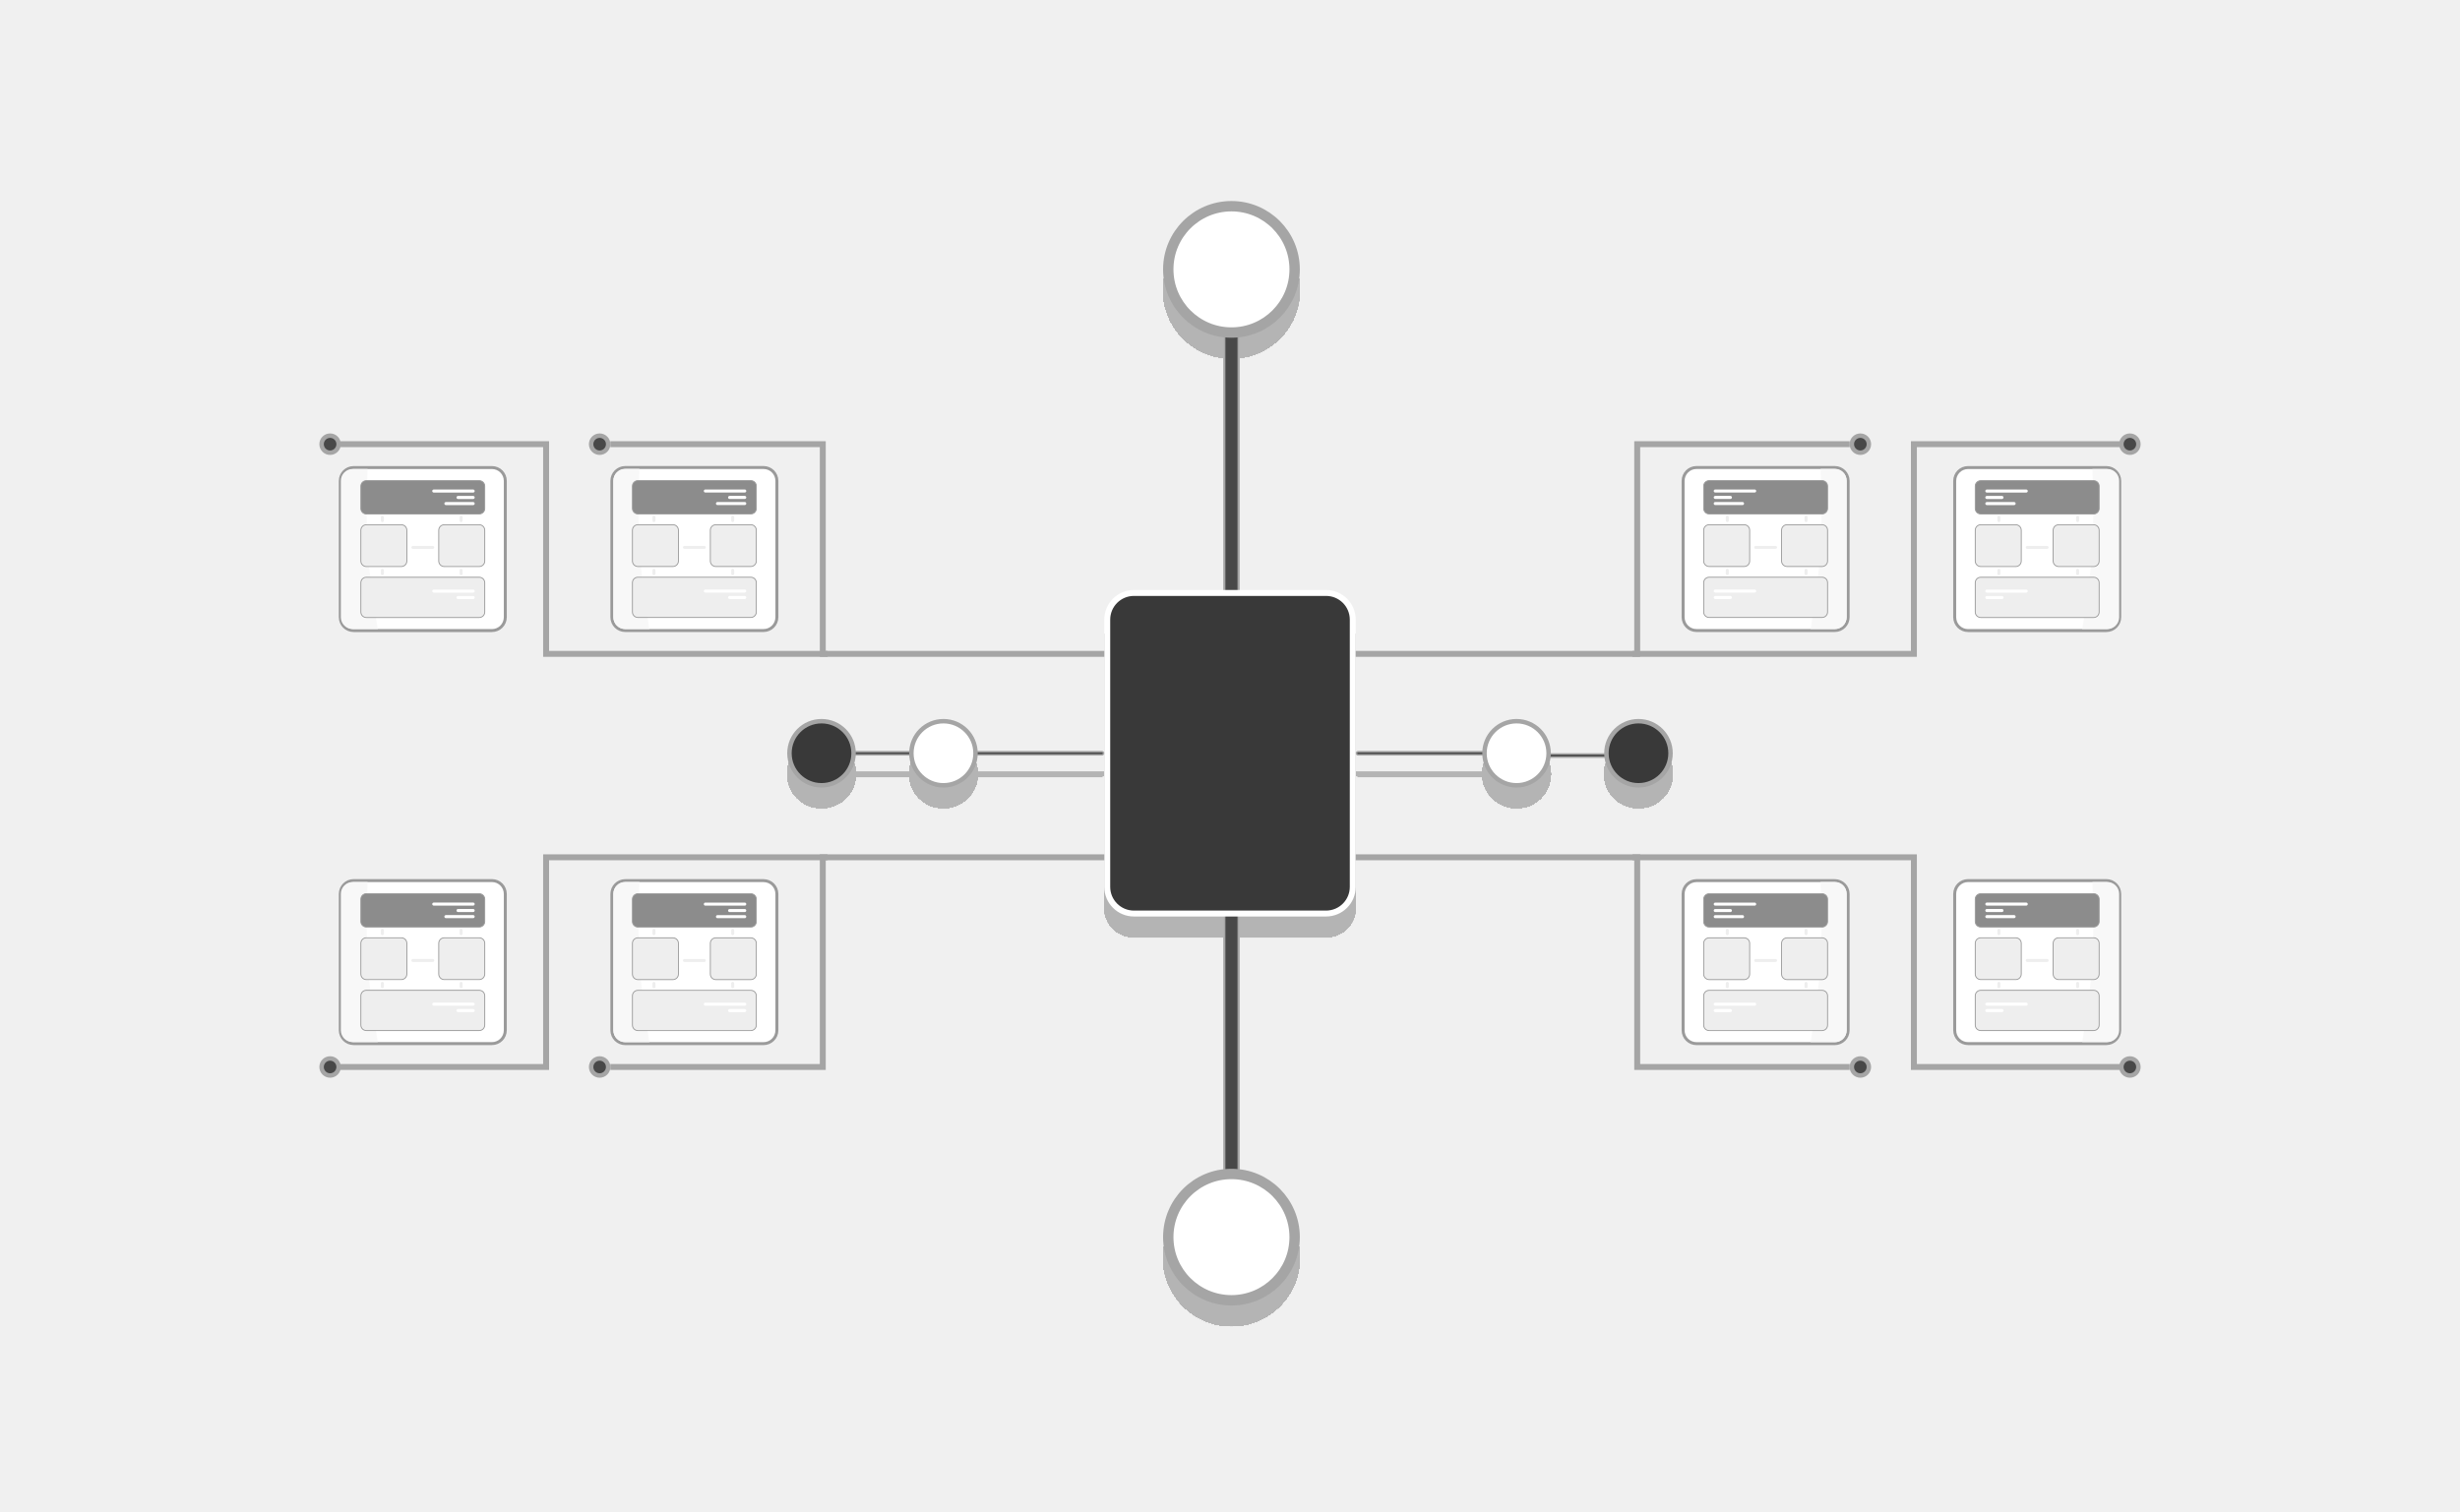
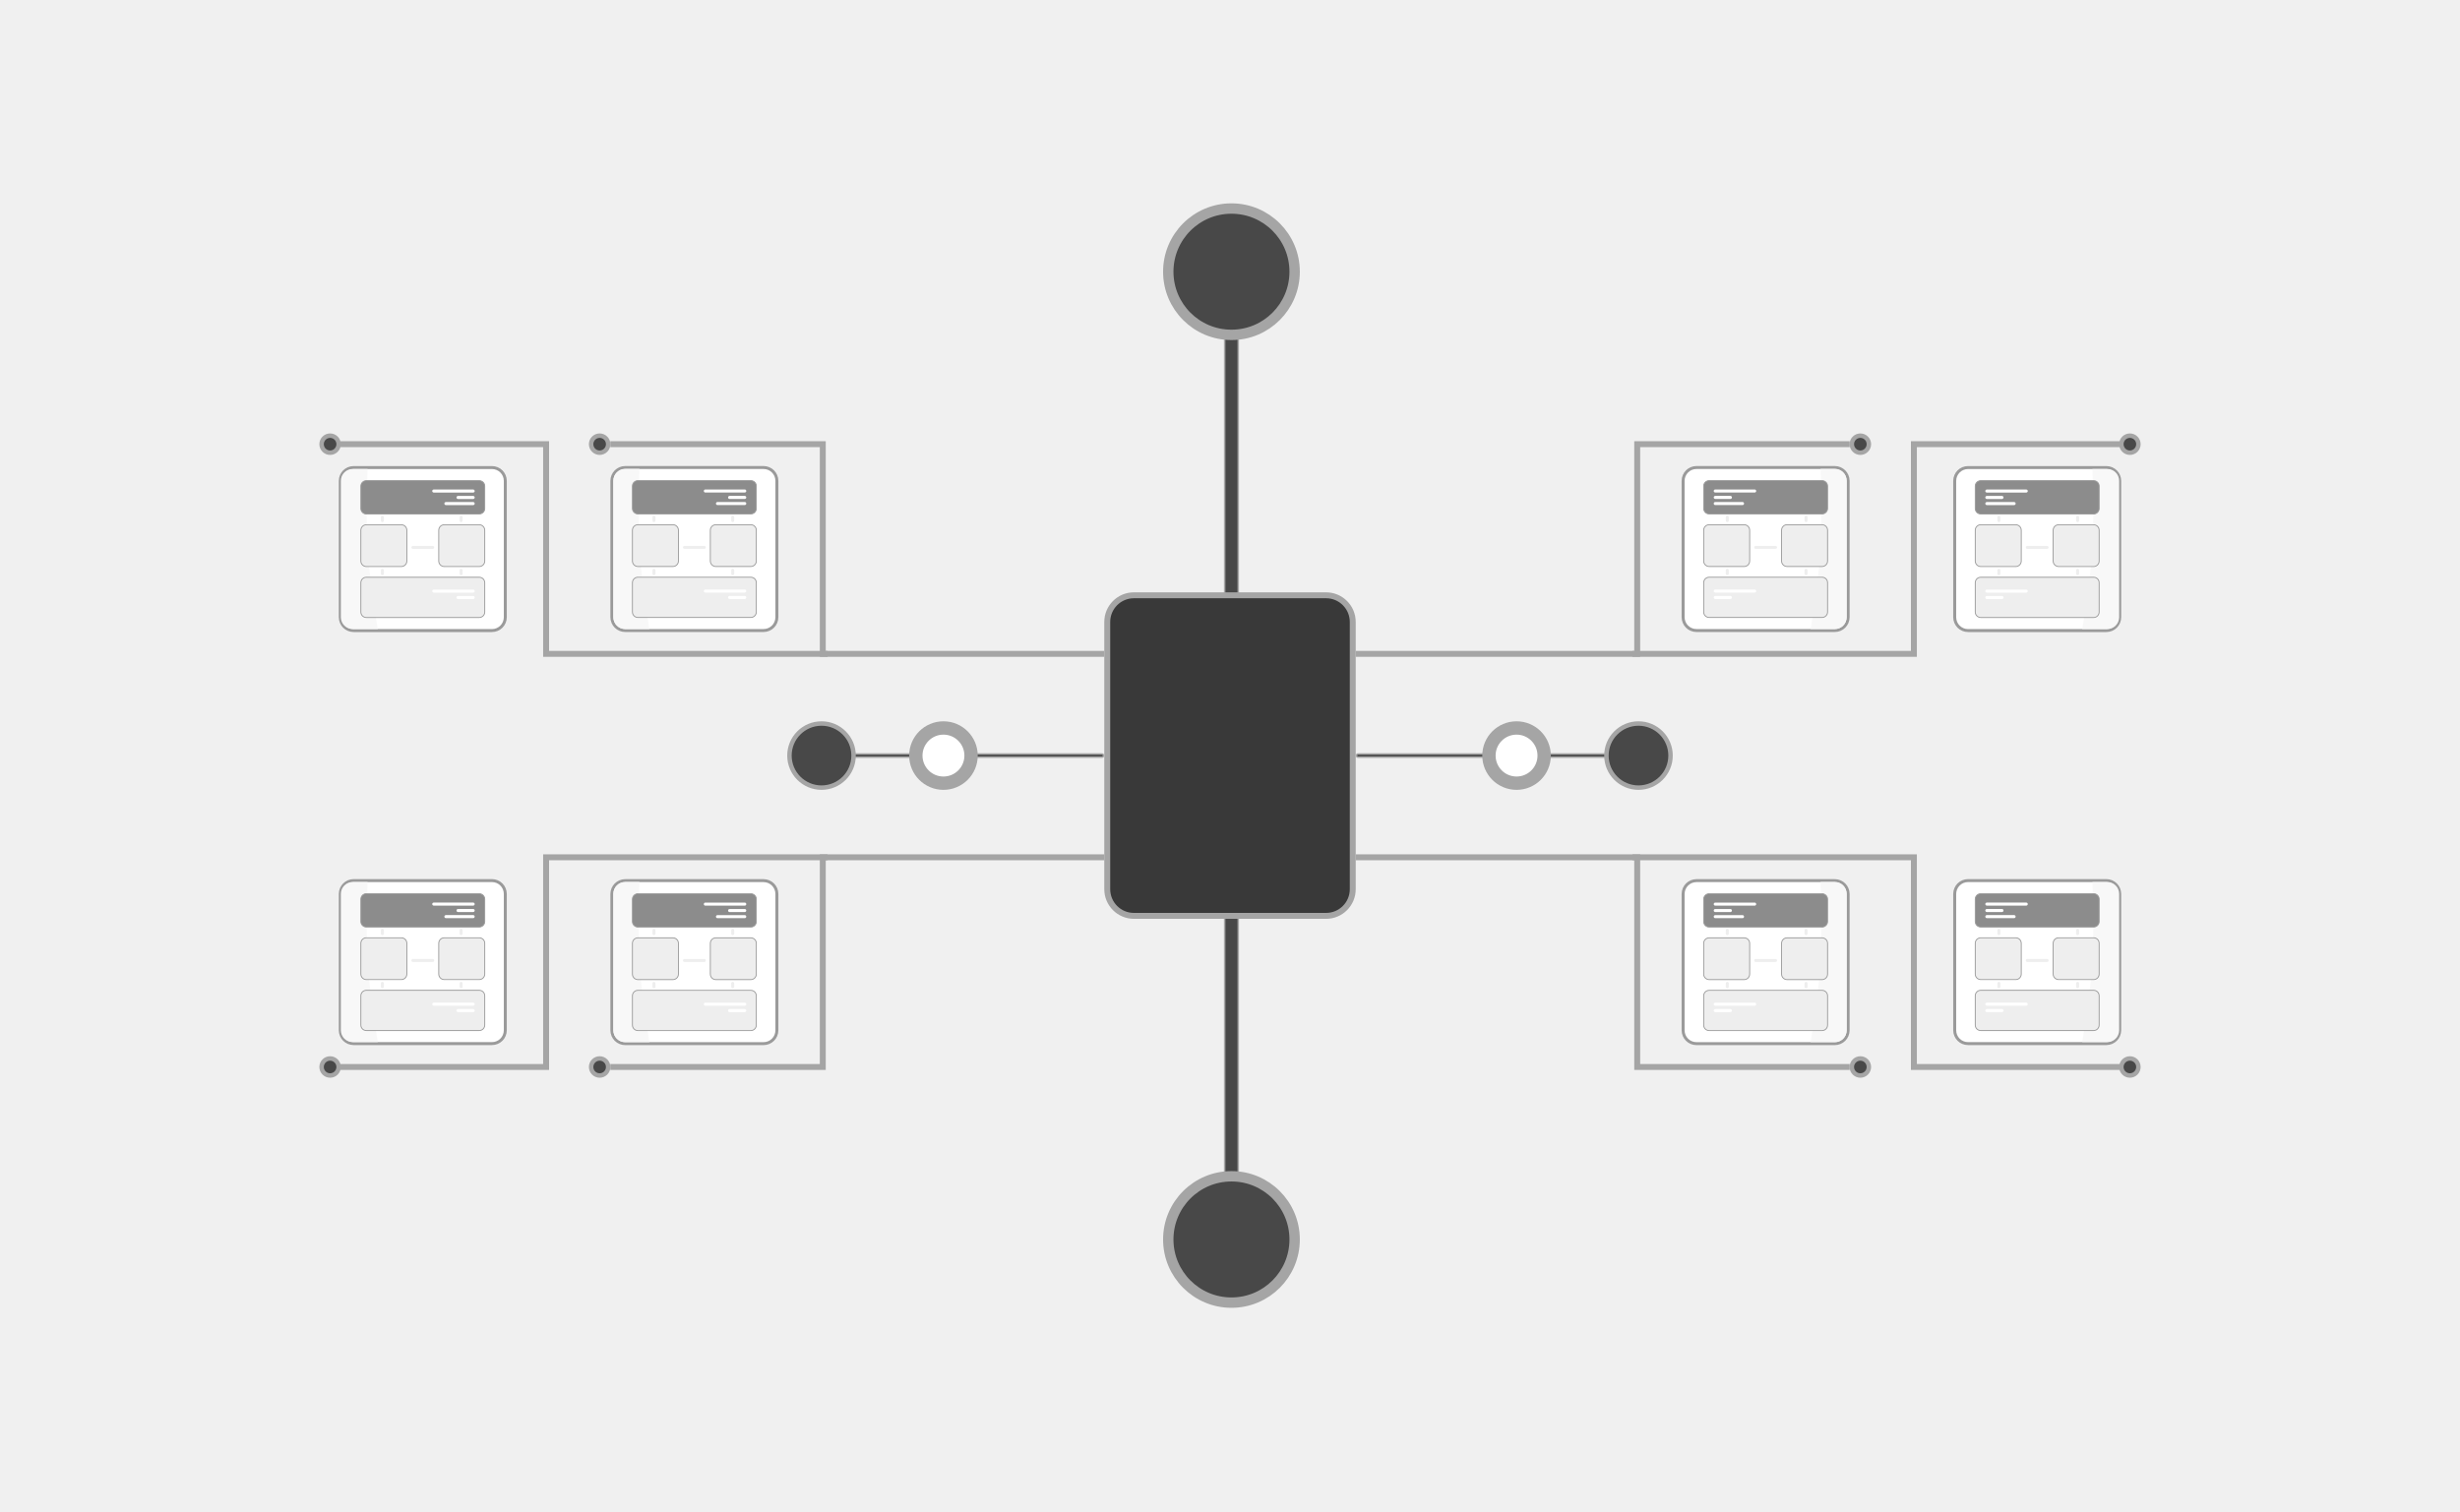
<svg xmlns="http://www.w3.org/2000/svg" width="830" height="510" viewBox="0 0 830 510" fill="none">
+   <path d="M413.2 408.094C413.2 409.061 413.984 409.844 414.95 409.844H416.035C417.001 409.844 417.785 409.061 417.785 408.094V309.094C417.785 308.127 417.001 307.344 416.035 307.344H414.95C413.984 307.344 413.2 308.127 413.2 309.094V408.094Z" fill="#484848" stroke="#A5A5A5" stroke-width="0.5" />
+   <path d="M413.2 101.906C413.2 100.939 413.984 100.156 414.95 100.156H416.035C417.001 100.156 417.785 100.939 417.785 101.906V200.177C417.785 201.143 417.001 201.927 416.035 201.927H414.95C413.984 201.927 413.2 201.143 413.2 200.177V101.906Z" fill="#484848" stroke="#A5A5A5" stroke-width="0.5" />
+   <rect x="373.582" y="200.906" width="82.836" height="108.189" rx="9" fill="#393939" stroke="#A5A5A5" stroke-width="2" />
+   <path d="M323.221 255.537C322.925 255.537 322.684 255.296 322.684 255C322.684 254.703 322.925 254.463 323.221 254.463L371.795 254.463C372.092 254.463 372.332 254.703 372.332 255C372.332 255.296 372.092 255.537 371.795 255.537L323.221 255.537Z" fill="#484848" stroke="#A5A5A5" stroke-width="0.5" />
+   <path d="M506.779 255.537C507.075 255.537 507.316 255.296 507.316 255C507.316 254.703 507.075 254.463 506.779 254.463L458.205 254.463C457.908 254.463 457.668 254.703 457.668 255C457.668 255.296 457.908 255.537 458.205 255.537L506.779 255.537Z" fill="#484848" stroke="#A5A5A5" stroke-width="0.5" />
+   <path d="M268.957 255.537C268.66 255.537 268.42 255.296 268.42 255C268.42 254.703 268.66 254.463 268.957 254.463L317.531 254.463C317.827 254.463 318.068 254.703 318.068 255C318.068 255.296 317.827 255.537 317.531 255.537L268.957 255.537Z" fill="#484848" stroke="#A5A5A5" stroke-width="0.5" />
  <path d="M561.043 255.537C561.34 255.537 561.58 255.296 561.58 255C561.58 254.703 561.34 254.463 561.043 254.463L512.469 254.463C512.173 254.463 511.932 254.703 511.932 255C511.932 255.296 512.173 255.537 512.469 255.537L561.043 255.537Z" fill="#484848" stroke="#A5A5A5" stroke-width="0.5" />
+   <circle cx="415.492" cy="91.696" r="21.318" fill="#484848" stroke="#A5A5A5" stroke-width="3.5" />
+   <circle cx="318.318" cy="255" r="9.318" transform="rotate(-90 318.318 255)" fill="white" stroke="#A5A5A5" stroke-width="4.5" />
+   <circle r="9.318" transform="matrix(4.37114e-08 -1 -1 -4.37114e-08 511.682 255)" fill="white" stroke="#A5A5A5" stroke-width="4.5" />
+   <circle cx="277.179" cy="255" r="10.818" transform="rotate(-90 277.179 255)" fill="#484848" stroke="#A5A5A5" stroke-width="1.5" />
+   <circle r="10.818" transform="matrix(4.37114e-08 -1 -1 -4.37114e-08 552.821 255)" fill="#484848" stroke="#A5A5A5" stroke-width="1.5" />
  <circle cx="202.32" cy="149.906" r="2.876" transform="rotate(-90 202.32 149.906)" fill="#484848" stroke="#A5A5A5" stroke-width="1.5" />
  <circle r="2.876" transform="matrix(4.37114e-08 -1 -1 -4.37114e-08 627.68 149.906)" fill="#484848" stroke="#A5A5A5" stroke-width="1.5" />
  <circle r="2.876" transform="matrix(-4.37114e-08 1 1 4.37114e-08 202.32 360.094)" fill="#484848" stroke="#A5A5A5" stroke-width="1.5" />
  <circle cx="627.68" cy="360.094" r="2.876" transform="rotate(90 627.68 360.094)" fill="#484848" stroke="#A5A5A5" stroke-width="1.5" />
  <circle cx="111.379" cy="149.906" r="2.876" transform="rotate(-90 111.379 149.906)" fill="#484848" stroke="#A5A5A5" stroke-width="1.5" />
  <circle r="2.876" transform="matrix(4.37114e-08 -1 -1 -4.37114e-08 718.621 149.906)" fill="#484848" stroke="#A5A5A5" stroke-width="1.5" />
  <circle r="2.876" transform="matrix(-4.37114e-08 1 1 4.37114e-08 111.379 360.094)" fill="#484848" stroke="#A5A5A5" stroke-width="1.5" />
  <circle cx="718.621" cy="360.094" r="2.876" transform="rotate(90 718.621 360.094)" fill="#484848" stroke="#A5A5A5" stroke-width="1.5" />
-   <g filter="url(#filter0_d)">
-     <path d="M414.95 409.058H416.035C417.001 409.058 417.785 408.274 417.785 407.308V308.307C417.785 307.341 417.001 306.557 416.035 306.557H414.95C413.984 306.557 413.2 307.341 413.2 308.307V407.308C413.2 408.274 413.984 409.058 414.95 409.058Z" fill="#484848" stroke="#A5A5A5" stroke-width="0.5" />
-     <path d="M414.95 99.369H416.035C417.001 99.369 417.785 100.152 417.785 101.119V199.39C417.785 200.357 417.001 201.14 416.035 201.14H414.95C413.984 201.14 413.2 200.357 413.2 199.39V101.119C413.2 100.152 413.984 99.369 414.95 99.369Z" fill="#484848" stroke="#A5A5A5" stroke-width="0.5" />
-     <rect x="373.582" y="200.119" width="82.836" height="108.189" rx="9" fill="#393939" stroke="white" stroke-width="2" />
-     <path d="M323.221 253.676L371.795 253.676C372.092 253.676 372.332 253.917 372.332 254.213C372.332 254.51 372.092 254.75 371.795 254.75L323.221 254.75C322.925 254.75 322.684 254.51 322.684 254.213C322.684 253.917 322.925 253.676 323.221 253.676Z" fill="#484848" stroke="#A5A5A5" stroke-width="0.5" />
-     <path d="M506.779 253.676L458.205 253.676C457.908 253.676 457.668 253.917 457.668 254.213C457.668 254.51 457.908 254.75 458.205 254.75L506.779 254.75C507.075 254.75 507.316 254.51 507.316 254.213C507.316 253.917 507.075 253.676 506.779 253.676Z" fill="#484848" stroke="#A5A5A5" stroke-width="0.5" />
-     <path d="M268.957 253.676L317.531 253.676C317.827 253.676 318.068 253.917 318.068 254.213C318.068 254.51 317.827 254.75 317.531 254.75L268.957 254.75C268.66 254.75 268.42 254.51 268.42 254.213C268.42 253.917 268.66 253.676 268.957 253.676Z" fill="#484848" stroke="#A5A5A5" stroke-width="0.5" />
-     <circle cx="415.492" cy="90.91" r="21.318" fill="white" stroke="#A5A5A5" stroke-width="3.5" />
-     <circle cx="318.318" cy="254.213" r="10.818" transform="rotate(-90 318.318 254.213)" fill="white" stroke="#A5A5A5" stroke-width="1.5" />
-     <circle r="10.818" transform="matrix(4.37114e-08 -1 -1 -4.37114e-08 511.682 254.213)" fill="white" stroke="#A5A5A5" stroke-width="1.5" />
-     <circle cx="277.179" cy="254.213" r="10.818" transform="rotate(-90 277.179 254.213)" fill="#393939" stroke="#A5A5A5" stroke-width="1.5" />
-     <circle r="10.818" transform="matrix(4.37114e-08 -1 -1 -4.37114e-08 552.821 254.213)" fill="#393939" stroke="#A5A5A5" stroke-width="1.5" />
-     <circle r="21.318" transform="matrix(1 0 0 -1 415.492 417.517)" fill="white" stroke="#A5A5A5" stroke-width="3.5" />
-   </g>
+   <circle r="21.318" transform="matrix(1 0 0 -1 415.492 418.304)" fill="#484848" stroke="#A5A5A5" stroke-width="3.5" />
  <path d="M372.582 220.673H277.605V149.906H205.915" stroke="#A5A5A5" stroke-width="2" />
  <path d="M457.418 220.673H552.395V149.906H624.085" stroke="#A5A5A5" stroke-width="2" />
  <path d="M372.582 289.327H277.605V360.094H205.915" stroke="#A5A5A5" stroke-width="2" />
  <path d="M457.418 289.327H552.395V360.094H624.085" stroke="#A5A5A5" stroke-width="2" />
  <path d="M279.23 220.673H184.253V149.906H114.643" stroke="#A5A5A5" stroke-width="2" />
  <path d="M550.77 220.673H645.747V149.906H715.357" stroke="#A5A5A5" stroke-width="2" />
  <path d="M279.23 289.327H184.253V360.094H114.643" stroke="#A5A5A5" stroke-width="2" />
  <path d="M550.77 289.327H645.747V360.094H715.357" stroke="#A5A5A5" stroke-width="2" />
  <rect x="262.121" y="212.797" width="55.675" height="55.016" rx="4.5" transform="rotate(180 262.121 212.797)" fill="white" stroke="#9A9A9A" />
  <rect x="0.5" y="-0.5" width="55.675" height="55.016" rx="4.5" transform="matrix(1 0 0 -1 567.379 212.297)" fill="white" stroke="#9A9A9A" />
  <rect x="262.121" y="352.219" width="55.675" height="55.016" rx="4.5" transform="rotate(180 262.121 352.219)" fill="white" stroke="#9A9A9A" />
  <rect x="0.5" y="-0.5" width="55.675" height="55.016" rx="4.5" transform="matrix(1 0 0 -1 567.379 351.719)" fill="white" stroke="#9A9A9A" />
  <rect x="170.488" y="212.809" width="55.675" height="55.016" rx="4.5" transform="rotate(180 170.488 212.809)" fill="white" stroke="#9A9A9A" />
  <rect x="0.5" y="-0.5" width="55.675" height="55.016" rx="4.5" transform="matrix(1 0 0 -1 659.011 212.309)" fill="white" stroke="#9A9A9A" />
  <rect x="170.488" y="352.207" width="55.675" height="55.016" rx="4.5" transform="rotate(180 170.488 352.207)" fill="white" stroke="#9A9A9A" />
  <rect x="0.5" y="-0.5" width="55.675" height="55.016" rx="4.5" transform="matrix(1 0 0 -1 659.011 351.707)" fill="white" stroke="#9A9A9A" />
-   <path d="M219.101 212.309H210.944C208.735 212.309 206.944 210.518 206.944 208.309V162.222C206.944 160.013 208.735 158.222 210.944 158.222H215.74C214.94 179.698 215.628 191.481 219.101 212.309Z" fill="#F8F8F8" />
-   <path d="M610.898 212.309H619.056C621.265 212.309 623.056 210.518 623.056 208.309V162.222C623.056 160.013 621.265 158.222 619.056 158.222H614.26C615.06 179.698 614.372 191.481 610.898 212.309Z" fill="#F8F8F8" />
+   <path d="M219.101 212.309H210.944C208.735 212.309 206.944 210.519 206.944 208.309V162.222C206.944 160.013 208.735 158.222 210.944 158.222H215.74C214.94 179.698 215.628 191.481 219.101 212.309Z" fill="#F8F8F8" />
+   <path d="M610.898 212.309H619.056C621.265 212.309 623.056 210.519 623.056 208.309V162.222C623.056 160.013 621.265 158.222 619.056 158.222H614.26C615.06 179.698 614.372 191.481 610.898 212.309Z" fill="#F8F8F8" />
  <path d="M219.101 351.731H210.944C208.735 351.731 206.944 349.94 206.944 347.731V301.643C206.944 299.434 208.735 297.643 210.944 297.643H215.74C214.94 319.119 215.628 330.902 219.101 351.731Z" fill="#F8F8F8" />
  <path d="M610.898 351.731H619.056C621.265 351.731 623.056 349.94 623.056 347.731V301.643C623.056 299.434 621.265 297.643 619.056 297.643H614.26C615.06 319.119 614.372 330.902 610.898 351.731Z" fill="#F8F8F8" />
  <path d="M127.469 212.307H119.005C116.796 212.307 115.005 210.516 115.005 208.307L115.005 162.276C115.005 160.067 116.796 158.276 119.005 158.276H124.022C123.202 179.729 123.908 191.5 127.469 212.307Z" fill="#F8F8F8" />
  <path d="M702.531 212.307H710.995C713.204 212.307 714.995 210.516 714.995 208.307V162.276C714.995 160.067 713.204 158.276 710.995 158.276H705.978C706.798 179.729 706.092 191.5 702.531 212.307Z" fill="#F8F8F8" />
-   <path d="M127.469 351.704H119.005C116.796 351.704 115.005 349.913 115.005 347.704L115.005 301.674C115.005 299.465 116.796 297.674 119.005 297.674H124.022C123.202 319.127 123.908 330.897 127.469 351.704Z" fill="#F8F8F8" />
-   <path d="M702.531 351.704H710.995C713.204 351.704 714.995 349.913 714.995 347.704V301.674C714.995 299.465 713.204 297.674 710.995 297.674H705.978C706.798 319.127 706.092 330.897 702.531 351.704Z" fill="#F8F8F8" />
+   <path d="M127.469 351.704H119.005C116.796 351.704 115.005 349.913 115.005 347.704L115.005 301.673C115.005 299.464 116.796 297.673 119.005 297.673H124.022C123.202 319.127 123.908 330.897 127.469 351.704Z" fill="#F8F8F8" />
+   <path d="M702.531 351.704H710.995C713.204 351.704 714.995 349.913 714.995 347.704V301.673C714.995 299.464 713.204 297.673 710.995 297.673H705.978C706.798 319.127 706.092 330.897 702.531 351.704Z" fill="#F8F8F8" />
  <rect x="255.184" y="173.448" width="41.8" height="11.248" rx="1.85" transform="rotate(180 255.184 173.448)" fill="#8C8C8C" stroke="#9A9A9A" stroke-width="0.3" />
  <rect x="0.15" y="-0.15" width="41.8" height="11.248" rx="1.85" transform="matrix(1 0 0 -1 574.666 173.298)" fill="#8C8C8C" stroke="#9A9A9A" stroke-width="0.3" />
  <rect x="255.184" y="312.87" width="41.8" height="11.248" rx="1.85" transform="rotate(180 255.184 312.87)" fill="#8C8C8C" stroke="#9A9A9A" stroke-width="0.3" />
  <rect x="0.15" y="-0.15" width="41.8" height="11.248" rx="1.85" transform="matrix(1 0 0 -1 574.666 312.72)" fill="#8C8C8C" stroke="#9A9A9A" stroke-width="0.3" />
  <rect x="163.551" y="173.461" width="41.8" height="11.248" rx="1.85" transform="rotate(180 163.551 173.461)" fill="#8C8C8C" stroke="#9A9A9A" stroke-width="0.3" />
-   <rect x="0.15" y="-0.15" width="41.8" height="11.248" rx="1.85" transform="matrix(1 0 0 -1 666.299 173.31)" fill="#8C8C8C" stroke="#9A9A9A" stroke-width="0.3" />
+   <rect x="0.15" y="-0.15" width="41.8" height="11.248" rx="1.85" transform="matrix(1 0 0 -1 666.299 173.311)" fill="#8C8C8C" stroke="#9A9A9A" stroke-width="0.3" />
  <rect x="163.551" y="312.858" width="41.8" height="11.248" rx="1.85" transform="rotate(180 163.551 312.858)" fill="#8C8C8C" stroke="#9A9A9A" stroke-width="0.3" />
  <rect x="0.15" y="-0.15" width="41.8" height="11.248" rx="1.85" transform="matrix(1 0 0 -1 666.299 312.708)" fill="#8C8C8C" stroke="#9A9A9A" stroke-width="0.3" />
  <rect x="213.383" y="191.186" width="14.101" height="15.516" rx="1.85" transform="rotate(-90 213.383 191.186)" fill="#EEEEEE" stroke="#9A9A9A" stroke-width="0.3" />
  <rect x="-0.15" y="-0.15" width="14.101" height="15.516" rx="1.85" transform="matrix(-5.24537e-08 -1 -1 3.64262e-08 616.466 191.036)" fill="#EEEEEE" stroke="#9A9A9A" stroke-width="0.3" />
  <rect x="213.383" y="330.608" width="14.101" height="15.516" rx="1.85" transform="rotate(-90 213.383 330.608)" fill="#EEEEEE" stroke="#9A9A9A" stroke-width="0.3" />
  <rect x="-0.15" y="-0.15" width="14.101" height="15.516" rx="1.85" transform="matrix(-5.24537e-08 -1 -1 3.64262e-08 616.466 330.458)" fill="#EEEEEE" stroke="#9A9A9A" stroke-width="0.3" />
  <rect x="121.751" y="191.198" width="14.101" height="15.516" rx="1.85" transform="rotate(-90 121.751 191.198)" fill="#EEEEEE" stroke="#9A9A9A" stroke-width="0.3" />
  <rect x="-0.15" y="-0.15" width="14.101" height="15.516" rx="1.85" transform="matrix(-5.24537e-08 -1 -1 3.64262e-08 708.099 191.048)" fill="#EEEEEE" stroke="#9A9A9A" stroke-width="0.3" />
  <rect x="121.751" y="330.596" width="14.101" height="15.516" rx="1.85" transform="rotate(-90 121.751 330.596)" fill="#EEEEEE" stroke="#9A9A9A" stroke-width="0.3" />
  <rect x="-0.15" y="-0.15" width="14.101" height="15.516" rx="1.85" transform="matrix(-5.24537e-08 -1 -1 3.64262e-08 708.099 330.446)" fill="#EEEEEE" stroke="#9A9A9A" stroke-width="0.3" />
  <rect x="239.667" y="191.186" width="14.101" height="15.516" rx="1.85" transform="rotate(-90 239.667 191.186)" fill="#EEEEEE" stroke="#9A9A9A" stroke-width="0.3" />
  <rect x="-0.15" y="-0.15" width="14.101" height="15.516" rx="1.85" transform="matrix(-5.24537e-08 -1 -1 3.64262e-08 590.183 191.036)" fill="#EEEEEE" stroke="#9A9A9A" stroke-width="0.3" />
  <rect x="239.667" y="330.608" width="14.101" height="15.516" rx="1.85" transform="rotate(-90 239.667 330.608)" fill="#EEEEEE" stroke="#9A9A9A" stroke-width="0.3" />
  <rect x="-0.15" y="-0.15" width="14.101" height="15.516" rx="1.85" transform="matrix(-5.24537e-08 -1 -1 3.64262e-08 590.183 330.458)" fill="#EEEEEE" stroke="#9A9A9A" stroke-width="0.3" />
  <rect x="148.035" y="191.198" width="14.101" height="15.516" rx="1.85" transform="rotate(-90 148.035 191.198)" fill="#EEEEEE" stroke="#9A9A9A" stroke-width="0.3" />
  <rect x="-0.15" y="-0.15" width="14.101" height="15.516" rx="1.85" transform="matrix(-5.24537e-08 -1 -1 3.64262e-08 681.815 191.048)" fill="#EEEEEE" stroke="#9A9A9A" stroke-width="0.3" />
  <rect x="148.035" y="330.596" width="14.101" height="15.516" rx="1.85" transform="rotate(-90 148.035 330.596)" fill="#EEEEEE" stroke="#9A9A9A" stroke-width="0.3" />
  <rect x="-0.15" y="-0.15" width="14.101" height="15.516" rx="1.85" transform="matrix(-5.24537e-08 -1 -1 3.64262e-08 681.815 330.446)" fill="#EEEEEE" stroke="#9A9A9A" stroke-width="0.3" />
  <line x1="247.211" y1="175.69" x2="247.211" y2="174.537" stroke="#EEEEEE" stroke-linecap="round" />
  <line x1="0.5" y1="-0.5" x2="1.653" y2="-0.5" transform="matrix(-4.37114e-08 -1 -1 4.37114e-08 582.289 176.19)" stroke="#EEEEEE" stroke-linecap="round" />
-   <line x1="247.211" y1="315.112" x2="247.211" y2="313.959" stroke="#EEEEEE" stroke-linecap="round" />
+   <line x1="247.211" y1="315.112" x2="247.211" y2="313.958" stroke="#EEEEEE" stroke-linecap="round" />
  <line x1="0.5" y1="-0.5" x2="1.653" y2="-0.5" transform="matrix(-4.37114e-08 -1 -1 4.37114e-08 582.289 315.612)" stroke="#EEEEEE" stroke-linecap="round" />
  <line x1="155.578" y1="175.702" x2="155.578" y2="174.549" stroke="#EEEEEE" stroke-linecap="round" />
  <line x1="0.5" y1="-0.5" x2="1.653" y2="-0.5" transform="matrix(-4.37114e-08 -1 -1 4.37114e-08 673.922 176.202)" stroke="#EEEEEE" stroke-linecap="round" />
  <line x1="155.578" y1="315.1" x2="155.578" y2="313.946" stroke="#EEEEEE" stroke-linecap="round" />
  <line x1="0.5" y1="-0.5" x2="1.653" y2="-0.5" transform="matrix(-4.37114e-08 -1 -1 4.37114e-08 673.922 315.6)" stroke="#EEEEEE" stroke-linecap="round" />
-   <line x1="247.211" y1="193.607" x2="247.211" y2="192.454" stroke="#EEEEEE" stroke-linecap="round" />
-   <line x1="0.5" y1="-0.5" x2="1.653" y2="-0.5" transform="matrix(-4.37114e-08 -1 -1 4.37114e-08 582.289 194.107)" stroke="#EEEEEE" stroke-linecap="round" />
+   <line x1="247.211" y1="193.608" x2="247.211" y2="192.454" stroke="#EEEEEE" stroke-linecap="round" />
+   <line x1="0.5" y1="-0.5" x2="1.653" y2="-0.5" transform="matrix(-4.37114e-08 -1 -1 4.37114e-08 582.289 194.108)" stroke="#EEEEEE" stroke-linecap="round" />
  <line x1="247.211" y1="333.029" x2="247.211" y2="331.876" stroke="#EEEEEE" stroke-linecap="round" />
  <line x1="0.5" y1="-0.5" x2="1.653" y2="-0.5" transform="matrix(-4.37114e-08 -1 -1 4.37114e-08 582.289 333.529)" stroke="#EEEEEE" stroke-linecap="round" />
  <line x1="155.578" y1="193.62" x2="155.578" y2="192.466" stroke="#EEEEEE" stroke-linecap="round" />
  <line x1="0.5" y1="-0.5" x2="1.653" y2="-0.5" transform="matrix(-4.37114e-08 -1 -1 4.37114e-08 673.922 194.12)" stroke="#EEEEEE" stroke-linecap="round" />
  <line x1="155.578" y1="333.017" x2="155.578" y2="331.864" stroke="#EEEEEE" stroke-linecap="round" />
  <line x1="0.5" y1="-0.5" x2="1.653" y2="-0.5" transform="matrix(-4.37114e-08 -1 -1 4.37114e-08 673.922 333.517)" stroke="#EEEEEE" stroke-linecap="round" />
-   <line x1="220.642" y1="193.607" x2="220.642" y2="192.454" stroke="#EEEEEE" stroke-linecap="round" />
-   <line x1="0.5" y1="-0.5" x2="1.653" y2="-0.5" transform="matrix(-4.37114e-08 -1 -1 4.37114e-08 608.858 194.107)" stroke="#EEEEEE" stroke-linecap="round" />
+   <line x1="220.642" y1="193.608" x2="220.642" y2="192.454" stroke="#EEEEEE" stroke-linecap="round" />
+   <line x1="0.5" y1="-0.5" x2="1.653" y2="-0.5" transform="matrix(-4.37114e-08 -1 -1 4.37114e-08 608.858 194.108)" stroke="#EEEEEE" stroke-linecap="round" />
  <line x1="220.642" y1="333.029" x2="220.642" y2="331.876" stroke="#EEEEEE" stroke-linecap="round" />
  <line x1="0.5" y1="-0.5" x2="1.653" y2="-0.5" transform="matrix(-4.37114e-08 -1 -1 4.37114e-08 608.858 333.529)" stroke="#EEEEEE" stroke-linecap="round" />
  <line x1="129.009" y1="193.62" x2="129.009" y2="192.466" stroke="#EEEEEE" stroke-linecap="round" />
  <line x1="0.5" y1="-0.5" x2="1.653" y2="-0.5" transform="matrix(-4.37114e-08 -1 -1 4.37114e-08 700.491 194.12)" stroke="#EEEEEE" stroke-linecap="round" />
  <line x1="129.009" y1="333.017" x2="129.009" y2="331.864" stroke="#EEEEEE" stroke-linecap="round" />
  <line x1="0.5" y1="-0.5" x2="1.653" y2="-0.5" transform="matrix(-4.37114e-08 -1 -1 4.37114e-08 700.491 333.517)" stroke="#EEEEEE" stroke-linecap="round" />
  <line x1="220.642" y1="175.69" x2="220.642" y2="174.537" stroke="#EEEEEE" stroke-linecap="round" />
  <line x1="0.5" y1="-0.5" x2="1.653" y2="-0.5" transform="matrix(-4.37114e-08 -1 -1 4.37114e-08 608.858 176.19)" stroke="#EEEEEE" stroke-linecap="round" />
-   <line x1="220.642" y1="315.112" x2="220.642" y2="313.959" stroke="#EEEEEE" stroke-linecap="round" />
+   <line x1="220.642" y1="315.112" x2="220.642" y2="313.958" stroke="#EEEEEE" stroke-linecap="round" />
  <line x1="0.5" y1="-0.5" x2="1.653" y2="-0.5" transform="matrix(-4.37114e-08 -1 -1 4.37114e-08 608.858 315.612)" stroke="#EEEEEE" stroke-linecap="round" />
  <line x1="129.009" y1="175.702" x2="129.009" y2="174.549" stroke="#EEEEEE" stroke-linecap="round" />
  <line x1="0.5" y1="-0.5" x2="1.653" y2="-0.5" transform="matrix(-4.37114e-08 -1 -1 4.37114e-08 700.491 176.202)" stroke="#EEEEEE" stroke-linecap="round" />
  <line x1="129.009" y1="315.1" x2="129.009" y2="313.946" stroke="#EEEEEE" stroke-linecap="round" />
  <line x1="0.5" y1="-0.5" x2="1.653" y2="-0.5" transform="matrix(-4.37114e-08 -1 -1 4.37114e-08 700.491 315.6)" stroke="#EEEEEE" stroke-linecap="round" />
  <line x1="230.934" y1="184.735" x2="237.633" y2="184.735" stroke="#EEEEEE" stroke-linecap="round" />
  <line x1="0.5" y1="-0.5" x2="7.198" y2="-0.5" transform="matrix(-1 8.74228e-08 8.74228e-08 1 599.566 185.235)" stroke="#EEEEEE" stroke-linecap="round" />
  <line x1="230.934" y1="324.157" x2="237.633" y2="324.157" stroke="#EEEEEE" stroke-linecap="round" />
  <line x1="0.5" y1="-0.5" x2="7.198" y2="-0.5" transform="matrix(-1 8.74228e-08 8.74228e-08 1 599.566 324.657)" stroke="#EEEEEE" stroke-linecap="round" />
-   <line x1="139.302" y1="184.748" x2="146" y2="184.748" stroke="#EEEEEE" stroke-linecap="round" />
-   <line x1="0.5" y1="-0.5" x2="7.198" y2="-0.5" transform="matrix(-1 8.74228e-08 8.74228e-08 1 691.198 185.248)" stroke="#EEEEEE" stroke-linecap="round" />
+   <line x1="139.302" y1="184.747" x2="146" y2="184.747" stroke="#EEEEEE" stroke-linecap="round" />
+   <line x1="0.5" y1="-0.5" x2="7.198" y2="-0.5" transform="matrix(-1 8.74228e-08 8.74228e-08 1 691.198 185.247)" stroke="#EEEEEE" stroke-linecap="round" />
  <line x1="139.302" y1="324.145" x2="146" y2="324.145" stroke="#EEEEEE" stroke-linecap="round" />
  <line x1="0.5" y1="-0.5" x2="7.198" y2="-0.5" transform="matrix(-1 8.74228e-08 8.74228e-08 1 691.198 324.645)" stroke="#EEEEEE" stroke-linecap="round" />
  <rect x="255.183" y="208.389" width="41.8" height="13.587" rx="1.85" transform="rotate(180 255.183 208.389)" fill="#EEEEEE" stroke="#9A9A9A" stroke-width="0.3" />
  <rect x="0.15" y="-0.15" width="41.8" height="13.587" rx="1.85" transform="matrix(1 0 0 -1 574.667 208.239)" fill="#EEEEEE" stroke="#9A9A9A" stroke-width="0.3" />
-   <rect x="255.183" y="347.81" width="41.8" height="13.587" rx="1.85" transform="rotate(180 255.183 347.81)" fill="#EEEEEE" stroke="#9A9A9A" stroke-width="0.3" />
-   <rect x="0.15" y="-0.15" width="41.8" height="13.587" rx="1.85" transform="matrix(1 0 0 -1 574.667 347.66)" fill="#EEEEEE" stroke="#9A9A9A" stroke-width="0.3" />
+   <rect x="255.183" y="347.811" width="41.8" height="13.587" rx="1.85" transform="rotate(180 255.183 347.811)" fill="#EEEEEE" stroke="#9A9A9A" stroke-width="0.3" />
+   <rect x="0.15" y="-0.15" width="41.8" height="13.587" rx="1.85" transform="matrix(1 0 0 -1 574.667 347.661)" fill="#EEEEEE" stroke="#9A9A9A" stroke-width="0.3" />
  <rect x="163.551" y="208.401" width="41.8" height="13.587" rx="1.85" transform="rotate(180 163.551 208.401)" fill="#EEEEEE" stroke="#9A9A9A" stroke-width="0.3" />
  <rect x="0.15" y="-0.15" width="41.8" height="13.587" rx="1.85" transform="matrix(1 0 0 -1 666.299 208.251)" fill="#EEEEEE" stroke="#9A9A9A" stroke-width="0.3" />
  <rect x="163.551" y="347.798" width="41.8" height="13.587" rx="1.85" transform="rotate(180 163.551 347.798)" fill="#EEEEEE" stroke="#9A9A9A" stroke-width="0.3" />
  <rect x="0.15" y="-0.15" width="41.8" height="13.587" rx="1.85" transform="matrix(1 0 0 -1 666.299 347.648)" fill="#EEEEEE" stroke="#9A9A9A" stroke-width="0.3" />
  <rect x="251.791" y="170.455" width="10.233" height="1.032" rx="0.516" transform="rotate(180 251.791 170.455)" fill="white" />
  <rect width="10.233" height="1.032" rx="0.516" transform="matrix(1 0 0 -1 578.208 170.455)" fill="white" />
  <rect x="251.791" y="309.876" width="10.233" height="1.032" rx="0.516" transform="rotate(180 251.791 309.876)" fill="white" />
  <rect width="10.233" height="1.032" rx="0.516" transform="matrix(1 0 0 -1 578.208 309.876)" fill="white" />
  <rect x="160.159" y="170.467" width="10.233" height="1.032" rx="0.516" transform="rotate(180 160.159 170.467)" fill="white" />
  <rect width="10.233" height="1.032" rx="0.516" transform="matrix(1 0 0 -1 669.841 170.467)" fill="white" />
  <rect x="160.159" y="309.864" width="10.233" height="1.032" rx="0.516" transform="rotate(180 160.159 309.864)" fill="white" />
  <rect width="10.233" height="1.032" rx="0.516" transform="matrix(1 0 0 -1 669.841 309.864)" fill="white" />
  <rect x="251.791" y="168.392" width="6.14" height="1.032" rx="0.516" transform="rotate(180 251.791 168.392)" fill="white" />
  <rect width="6.14" height="1.032" rx="0.516" transform="matrix(1 0 0 -1 578.208 168.392)" fill="white" />
  <rect x="251.791" y="307.813" width="6.14" height="1.032" rx="0.516" transform="rotate(180 251.791 307.813)" fill="white" />
  <rect width="6.14" height="1.032" rx="0.516" transform="matrix(1 0 0 -1 578.208 307.813)" fill="white" />
  <rect x="160.159" y="168.404" width="6.14" height="1.032" rx="0.516" transform="rotate(180 160.159 168.404)" fill="white" />
  <rect width="6.14" height="1.032" rx="0.516" transform="matrix(1 0 0 -1 669.841 168.404)" fill="white" />
  <rect x="160.159" y="307.801" width="6.14" height="1.032" rx="0.516" transform="rotate(180 160.159 307.801)" fill="white" />
  <rect width="6.14" height="1.032" rx="0.516" transform="matrix(1 0 0 -1 669.841 307.801)" fill="white" />
  <rect x="251.791" y="202.163" width="6.14" height="1.032" rx="0.516" transform="rotate(180 251.791 202.163)" fill="white" />
  <rect width="6.14" height="1.032" rx="0.516" transform="matrix(1 0 0 -1 578.208 202.163)" fill="white" />
  <rect x="251.791" y="341.584" width="6.14" height="1.032" rx="0.516" transform="rotate(180 251.791 341.584)" fill="white" />
  <rect width="6.14" height="1.032" rx="0.516" transform="matrix(1 0 0 -1 578.208 341.584)" fill="white" />
  <rect x="160.159" y="202.175" width="6.14" height="1.032" rx="0.516" transform="rotate(180 160.159 202.175)" fill="white" />
  <rect width="6.14" height="1.032" rx="0.516" transform="matrix(1 0 0 -1 669.841 202.175)" fill="white" />
  <rect x="160.159" y="341.572" width="6.14" height="1.032" rx="0.516" transform="rotate(180 160.159 341.572)" fill="white" />
  <rect width="6.14" height="1.032" rx="0.516" transform="matrix(1 0 0 -1 669.841 341.572)" fill="white" />
-   <rect x="251.791" y="166.226" width="14.326" height="1.032" rx="0.516" transform="rotate(180 251.791 166.226)" fill="white" />
+   <rect x="251.791" y="166.225" width="14.326" height="1.032" rx="0.516" transform="rotate(180 251.791 166.225)" fill="white" />
  <rect width="14.326" height="1.032" rx="0.516" transform="matrix(1 0 0 -1 578.208 166.225)" fill="white" />
  <rect x="251.791" y="305.647" width="14.326" height="1.032" rx="0.516" transform="rotate(180 251.791 305.647)" fill="white" />
  <rect width="14.326" height="1.032" rx="0.516" transform="matrix(1 0 0 -1 578.208 305.647)" fill="white" />
  <rect x="160.159" y="166.238" width="14.326" height="1.032" rx="0.516" transform="rotate(180 160.159 166.238)" fill="white" />
  <rect width="14.326" height="1.032" rx="0.516" transform="matrix(1 0 0 -1 669.841 166.238)" fill="white" />
  <rect x="160.159" y="305.635" width="14.326" height="1.032" rx="0.516" transform="rotate(180 160.159 305.635)" fill="white" />
  <rect width="14.326" height="1.032" rx="0.516" transform="matrix(1 0 0 -1 669.841 305.635)" fill="white" />
  <rect x="251.791" y="199.997" width="14.326" height="1.032" rx="0.516" transform="rotate(180 251.791 199.997)" fill="white" />
  <rect width="14.326" height="1.032" rx="0.516" transform="matrix(1 0 0 -1 578.208 199.997)" fill="white" />
  <rect x="251.791" y="339.418" width="14.326" height="1.032" rx="0.516" transform="rotate(180 251.791 339.418)" fill="white" />
  <rect width="14.326" height="1.032" rx="0.516" transform="matrix(1 0 0 -1 578.208 339.418)" fill="white" />
  <rect x="160.159" y="200.009" width="14.326" height="1.032" rx="0.516" transform="rotate(180 160.159 200.009)" fill="white" />
  <rect width="14.326" height="1.032" rx="0.516" transform="matrix(1 0 0 -1 669.841 200.009)" fill="white" />
  <rect x="160.159" y="339.406" width="14.326" height="1.032" rx="0.516" transform="rotate(180 160.159 339.406)" fill="white" />
  <rect width="14.326" height="1.032" rx="0.516" transform="matrix(1 0 0 -1 669.841 339.406)" fill="white" />
-   <defs>
-     <filter id="filter0_d" x="265.611" y="67.842" width="298.778" height="379.743" filterUnits="userSpaceOnUse" color-interpolation-filters="sRGB">
-       <feFlood flood-opacity="0" result="BackgroundImageFix" />
-       <feColorMatrix in="SourceAlpha" type="matrix" values="0 0 0 0 0 0 0 0 0 0 0 0 0 0 0 0 0 0 127 0" />
-       <feOffset dy="7" />
-       <feColorMatrix type="matrix" values="0 0 0 0 0 0 0 0 0 0 0 0 0 0 0 0 0 0 0.25 0" />
-       <feBlend mode="normal" in2="BackgroundImageFix" result="effect1_dropShadow" />
-       <feBlend mode="normal" in="SourceGraphic" in2="effect1_dropShadow" result="shape" />
-     </filter>
-   </defs>
</svg>
